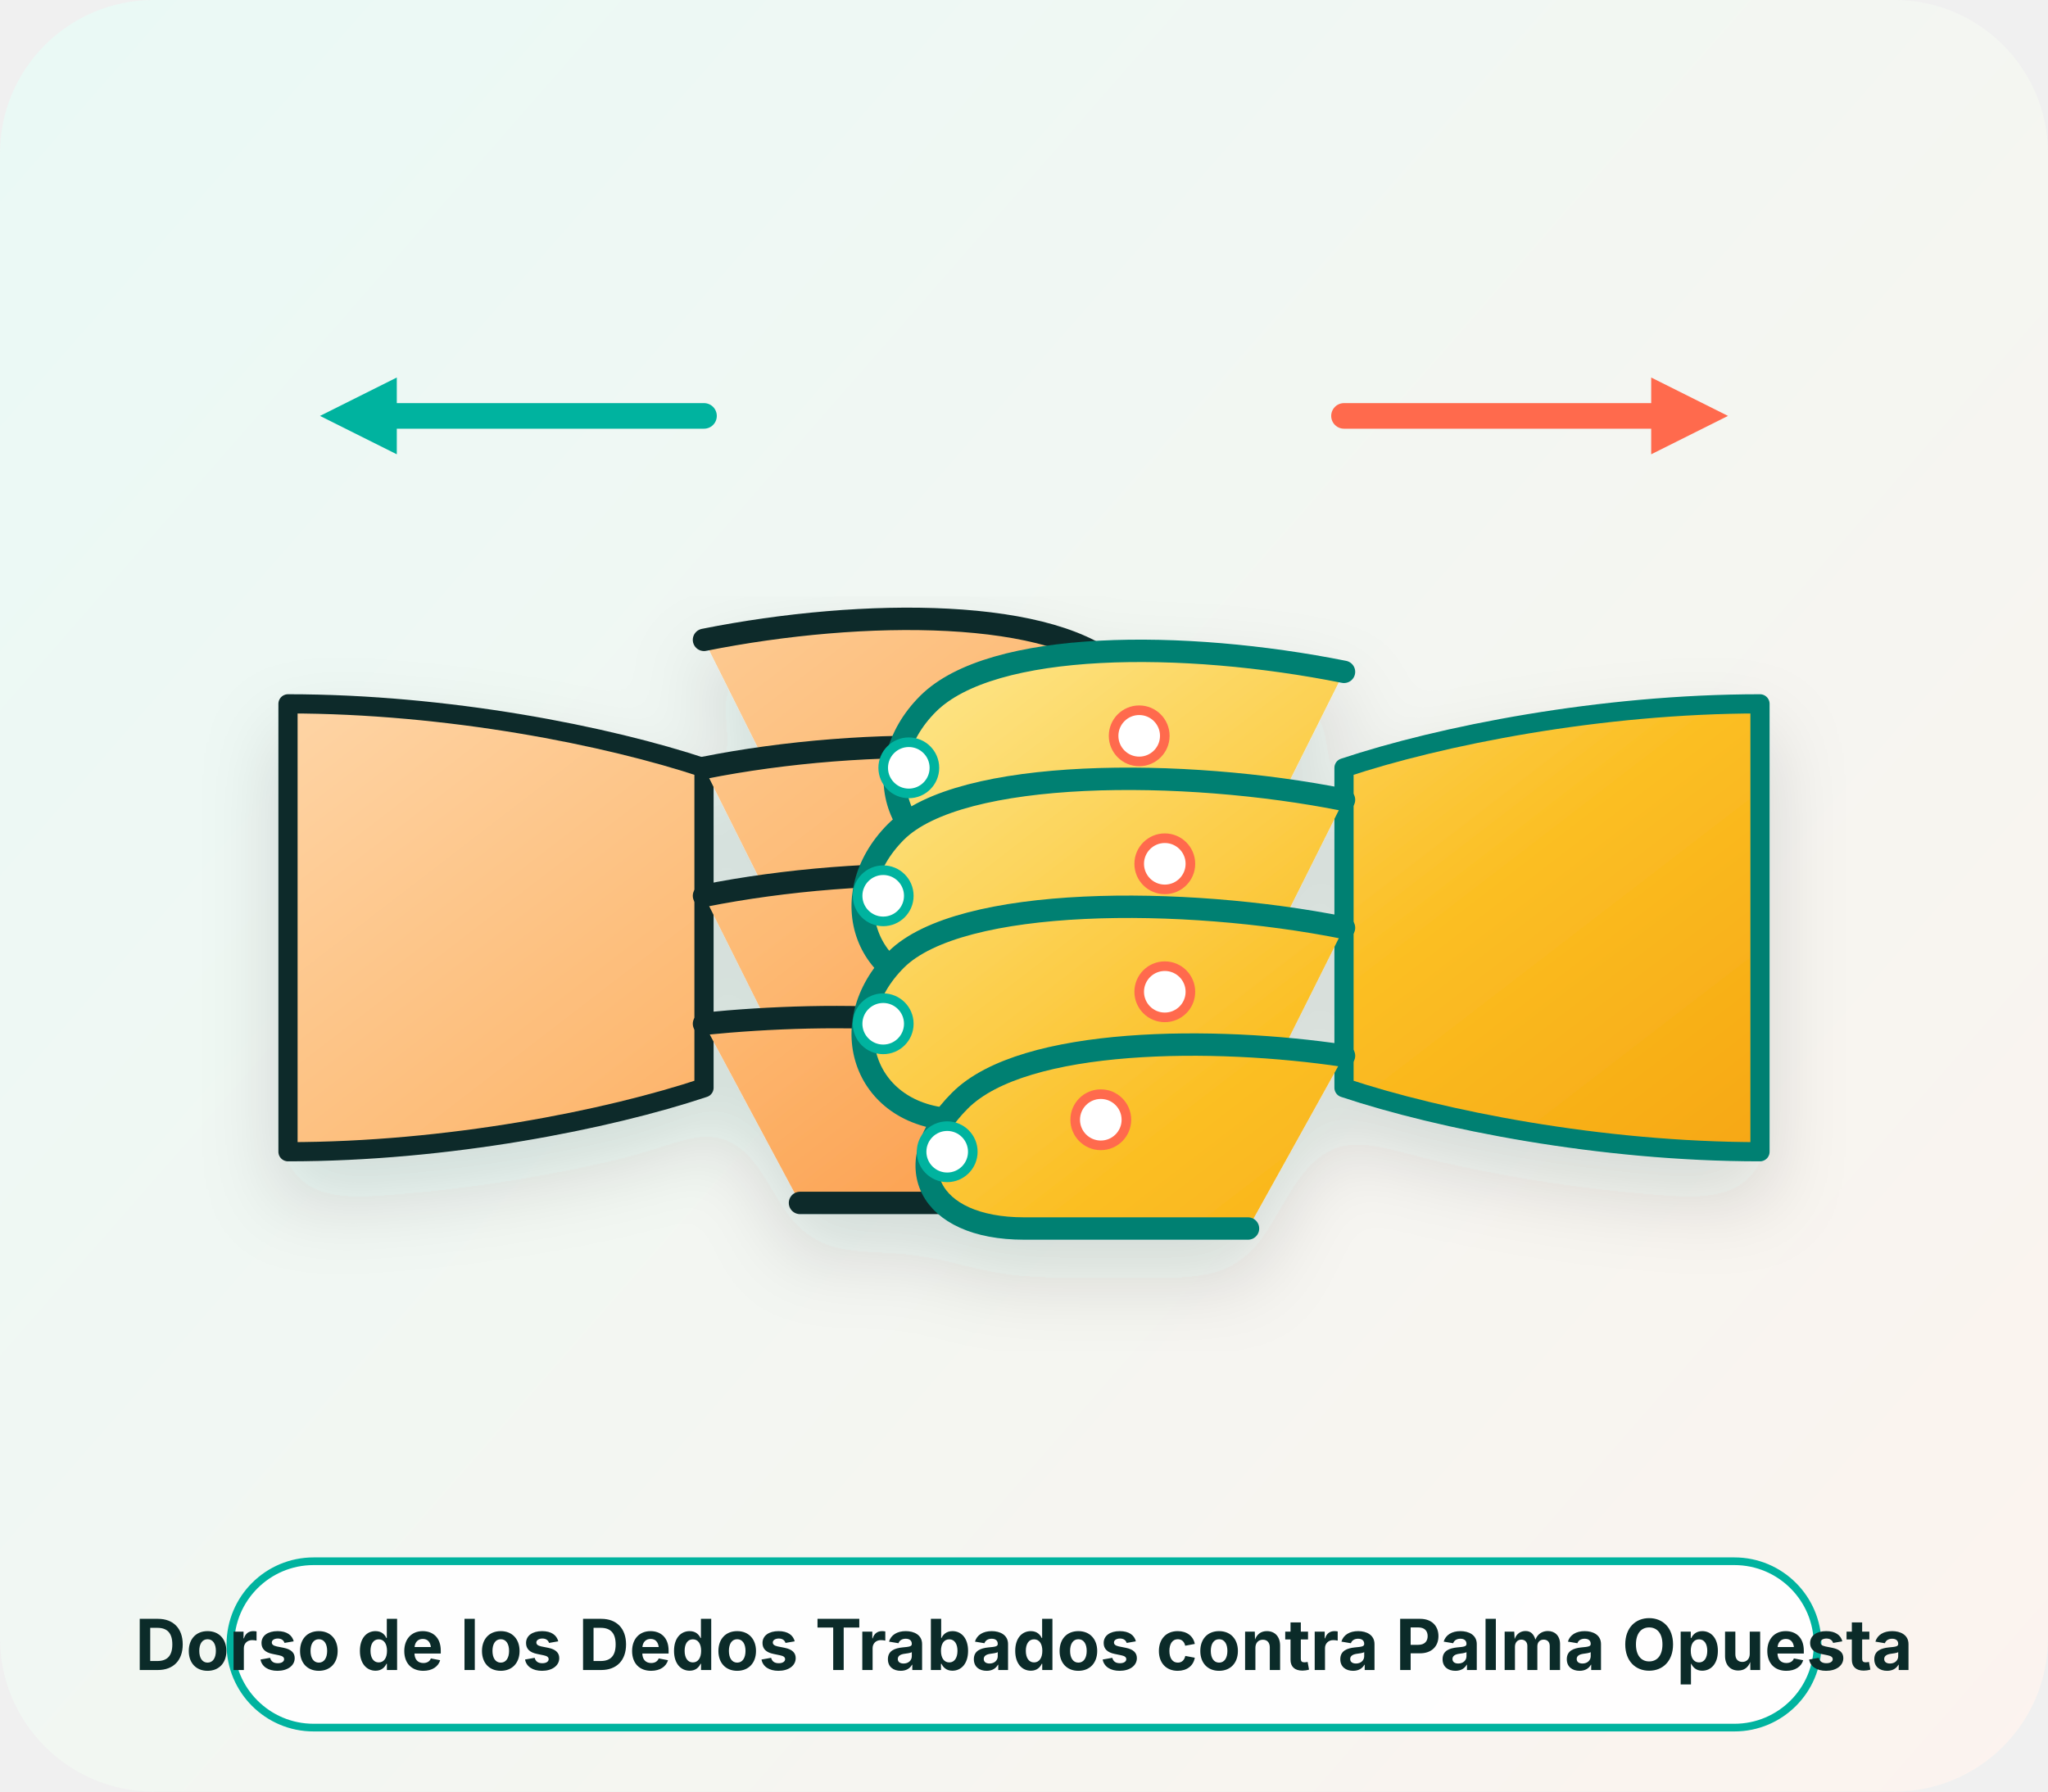
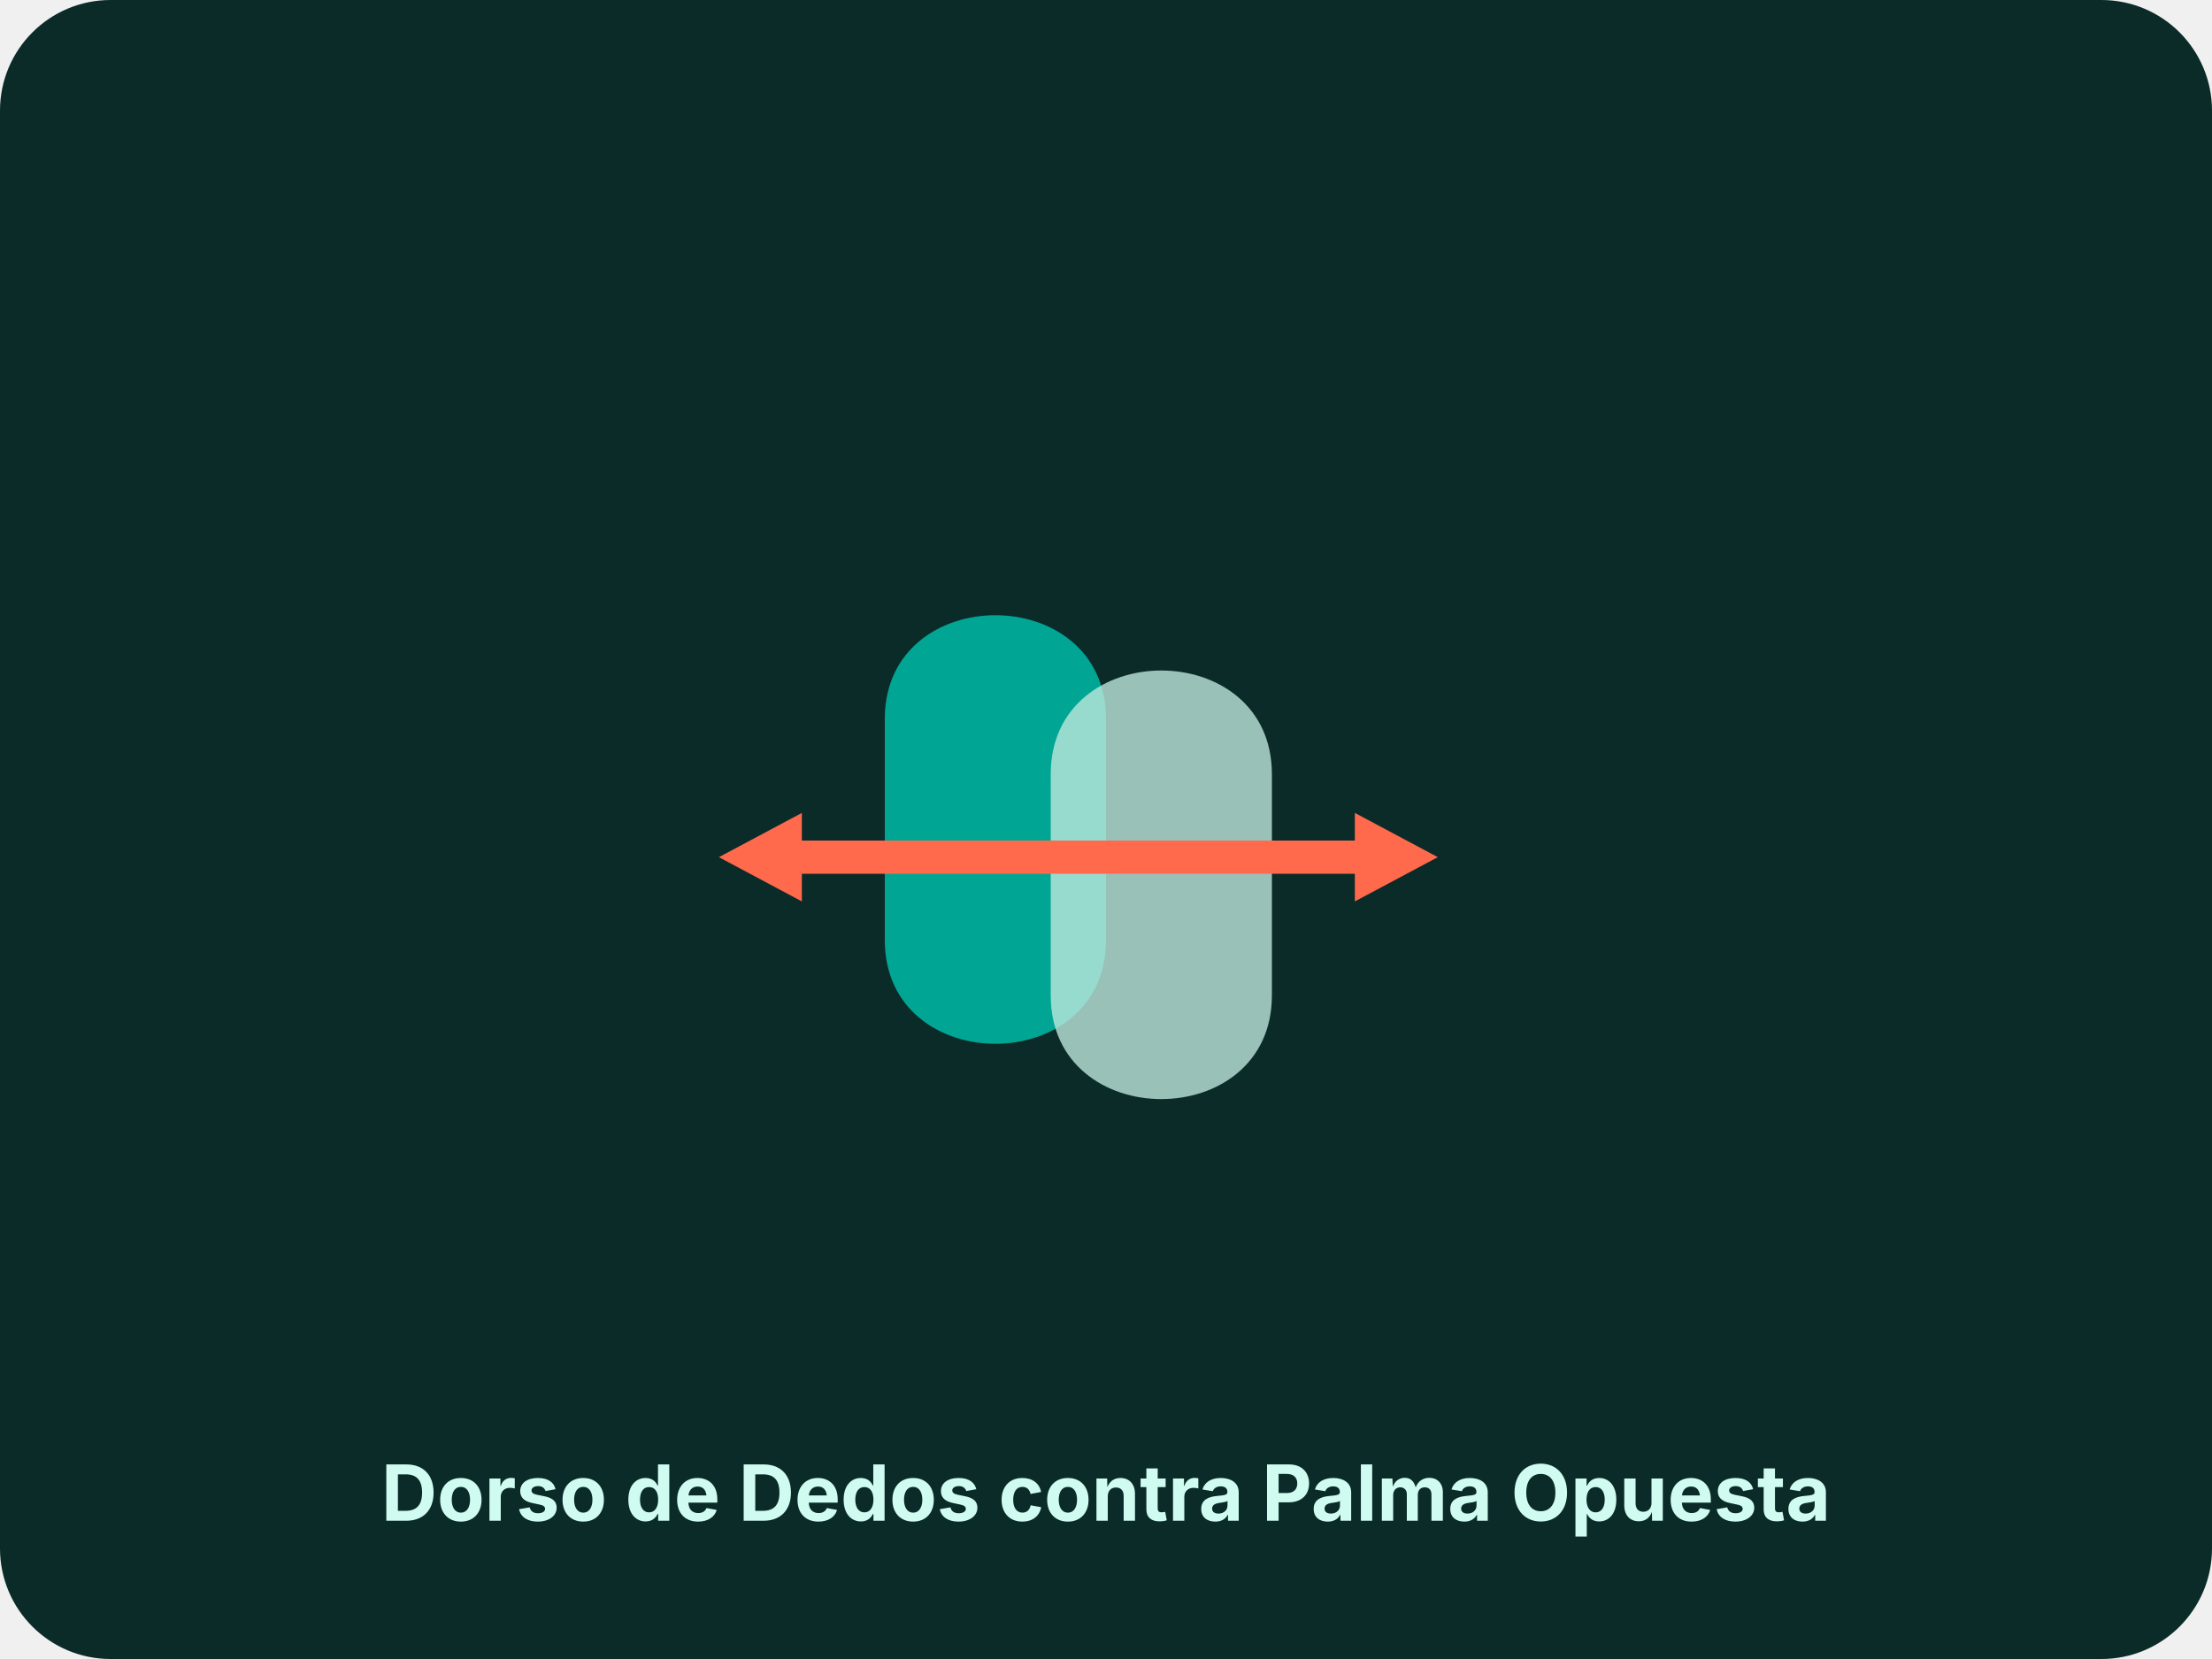
- <svg xmlns="http://www.w3.org/2000/svg" viewBox="0 0 320 280" width="100%" height="100%" fill="none">
-   <defs>
-     <linearGradient id="bgGrad4" x1="0" y1="0" x2="320" y2="280" gradientUnits="userSpaceOnUse">
-       <stop offset="0%" stop-color="#E8FCF7" stop-opacity="0.8" />
-       <stop offset="100%" stop-color="#FFF4EE" stop-opacity="0.8" />
-     </linearGradient>
-     <linearGradient id="handHookLeft" x1="60" y1="90" x2="160" y2="220" gradientUnits="userSpaceOnUse">
-       <stop offset="0%" stop-color="#FED7AA" />
-       <stop offset="50%" stop-color="#FDBA74" />
-       <stop offset="100%" stop-color="#FB923C" />
-     </linearGradient>
-     <linearGradient id="handHookRight" x1="160" y1="90" x2="260" y2="220" gradientUnits="userSpaceOnUse">
-       <stop offset="0%" stop-color="#FDE68A" />
-       <stop offset="50%" stop-color="#FBBF24" />
-       <stop offset="100%" stop-color="#F59E0B" />
-     </linearGradient>
-     <filter id="shadow4" x="-10%" y="-10%" width="130%" height="130%">
-       <feDropShadow dx="0" dy="6" stdDeviation="6" flood-color="#0B2B29" flood-opacity="0.14" />
-     </filter>
-   </defs>
-   <rect width="320" height="280" rx="24" fill="url(#bgGrad4)" />
-   <g class="hands-locked" filter="url(#shadow4)">
-     <path d="M45 110 C70 110, 95 115, 110 120 L110 170 C95 175, 70 180, 45 180 Z" fill="url(#handHookLeft)" stroke="#0B2B29" stroke-width="3" stroke-linejoin="round" />
-     <path d="M275 110 C250 110, 225 115, 210 120 L210 170 C225 175, 250 180, 275 180 Z" fill="url(#handHookRight)" stroke="#008072" stroke-width="3" stroke-linejoin="round" />
-     <g class="hook-fingers-left">
-       <path d="M110 100 C135 95, 165 95, 175 105 C185 115, 180 130, 165 130 L125 130" fill="url(#handHookLeft)" stroke="#0B2B29" stroke-width="3.5" stroke-linecap="round" />
-       <path d="M110 120 C135 115, 170 115, 180 125 C190 135, 185 150, 170 150 L125 150" fill="url(#handHookLeft)" stroke="#0B2B29" stroke-width="3.5" stroke-linecap="round" />
-       <path d="M110 140 C135 135, 170 135, 180 145 C190 155, 185 170, 170 170 L125 170" fill="url(#handHookLeft)" stroke="#0B2B29" stroke-width="3.5" stroke-linecap="round" />
-       <path d="M110 160 C130 158, 160 158, 170 168 C180 178, 175 188, 160 188 L125 188" fill="url(#handHookLeft)" stroke="#0B2B29" stroke-width="3.5" stroke-linecap="round" />
-     </g>
-     <g class="hook-fingers-right">
-       <path d="M210 105 C185 100, 155 100, 145 110 C135 120, 140 135, 155 135 L195 135" fill="url(#handHookRight)" stroke="#008072" stroke-width="3.5" stroke-linecap="round" />
-       <path d="M210 125 C185 120, 150 120, 140 130 C130 140, 135 155, 150 155 L195 155" fill="url(#handHookRight)" stroke="#008072" stroke-width="3.5" stroke-linecap="round" />
-       <path d="M210 145 C185 140, 150 140, 140 150 C130 160, 135 175, 150 175 L195 175" fill="url(#handHookRight)" stroke="#008072" stroke-width="3.5" stroke-linecap="round" />
-       <path d="M210 165 C190 162, 160 162, 150 172 C140 182, 145 192, 160 192 L195 192" fill="url(#handHookRight)" stroke="#008072" stroke-width="3.5" stroke-linecap="round" />
-     </g>
-     <circle cx="178" cy="115" r="4" fill="#FFFFFF" stroke="#FF6A4D" stroke-width="1.5" />
-     <circle cx="182" cy="135" r="4" fill="#FFFFFF" stroke="#FF6A4D" stroke-width="1.5" />
-     <circle cx="182" cy="155" r="4" fill="#FFFFFF" stroke="#FF6A4D" stroke-width="1.5" />
-     <circle cx="172" cy="175" r="4" fill="#FFFFFF" stroke="#FF6A4D" stroke-width="1.5" />
-     <circle cx="142" cy="120" r="4" fill="#FFFFFF" stroke="#00B39F" stroke-width="1.5" />
-     <circle cx="138" cy="140" r="4" fill="#FFFFFF" stroke="#00B39F" stroke-width="1.5" />
-     <circle cx="138" cy="160" r="4" fill="#FFFFFF" stroke="#00B39F" stroke-width="1.5" />
-     <circle cx="148" cy="180" r="4" fill="#FFFFFF" stroke="#00B39F" stroke-width="1.5" />
+ <svg xmlns="http://www.w3.org/2000/svg" viewBox="0 0 400 300" width="100%" height="100%">
+   <rect width="400" height="300" rx="20" fill="#0B2B29" />
+   <g fill="#00B39F" opacity="0.9">
+     <path d="M160,130 C160,105 200,105 200,130 L200,170 C200,195 160,195 160,170 Z" fill="#00B39F" />
+     <path d="M190,140 C190,115 230,115 230,140 L230,180 C230,205 190,205 190,180 Z" fill="#CFFBF0" opacity="0.8" />
  </g>
-   <g class="hook-lateral-arrows">
-     <path d="M110 65 L60 65" stroke="#00B39F" stroke-width="4" stroke-linecap="round" />
-     <polygon points="50,65 62,59 62,71" fill="#00B39F" />
-     <path d="M210 65 L260 65" stroke="#FF6A4D" stroke-width="4" stroke-linecap="round" />
-     <polygon points="270,65 258,59 258,71" fill="#FF6A4D" />
-   </g>
-   <rect x="36" y="244" width="248" height="26" rx="13" fill="#FFFFFF" fill-opacity="0.92" stroke="#00B39F" stroke-width="1.2" />
-   <text x="160" y="261" font-family="'Inter', sans-serif" font-size="11" font-weight="700" fill="#0B2B29" text-anchor="middle">
-     Dorso de los Dedos Trabados contra Palma Opuesta
-   </text>
+   <line x1="140" y1="155" x2="250" y2="155" stroke="#FF6A4D" stroke-width="6" stroke-linecap="round" />
+   <polygon points="130,155 145,147 145,163" fill="#FF6A4D" />
+   <polygon points="260,155 245,147 245,163" fill="#FF6A4D" />
+   <text x="200" y="275" font-family="Inter, sans-serif" font-size="14" font-weight="bold" fill="#CFFBF0" text-anchor="middle">Dorso de Dedos contra Palma Opuesta</text>
</svg>
